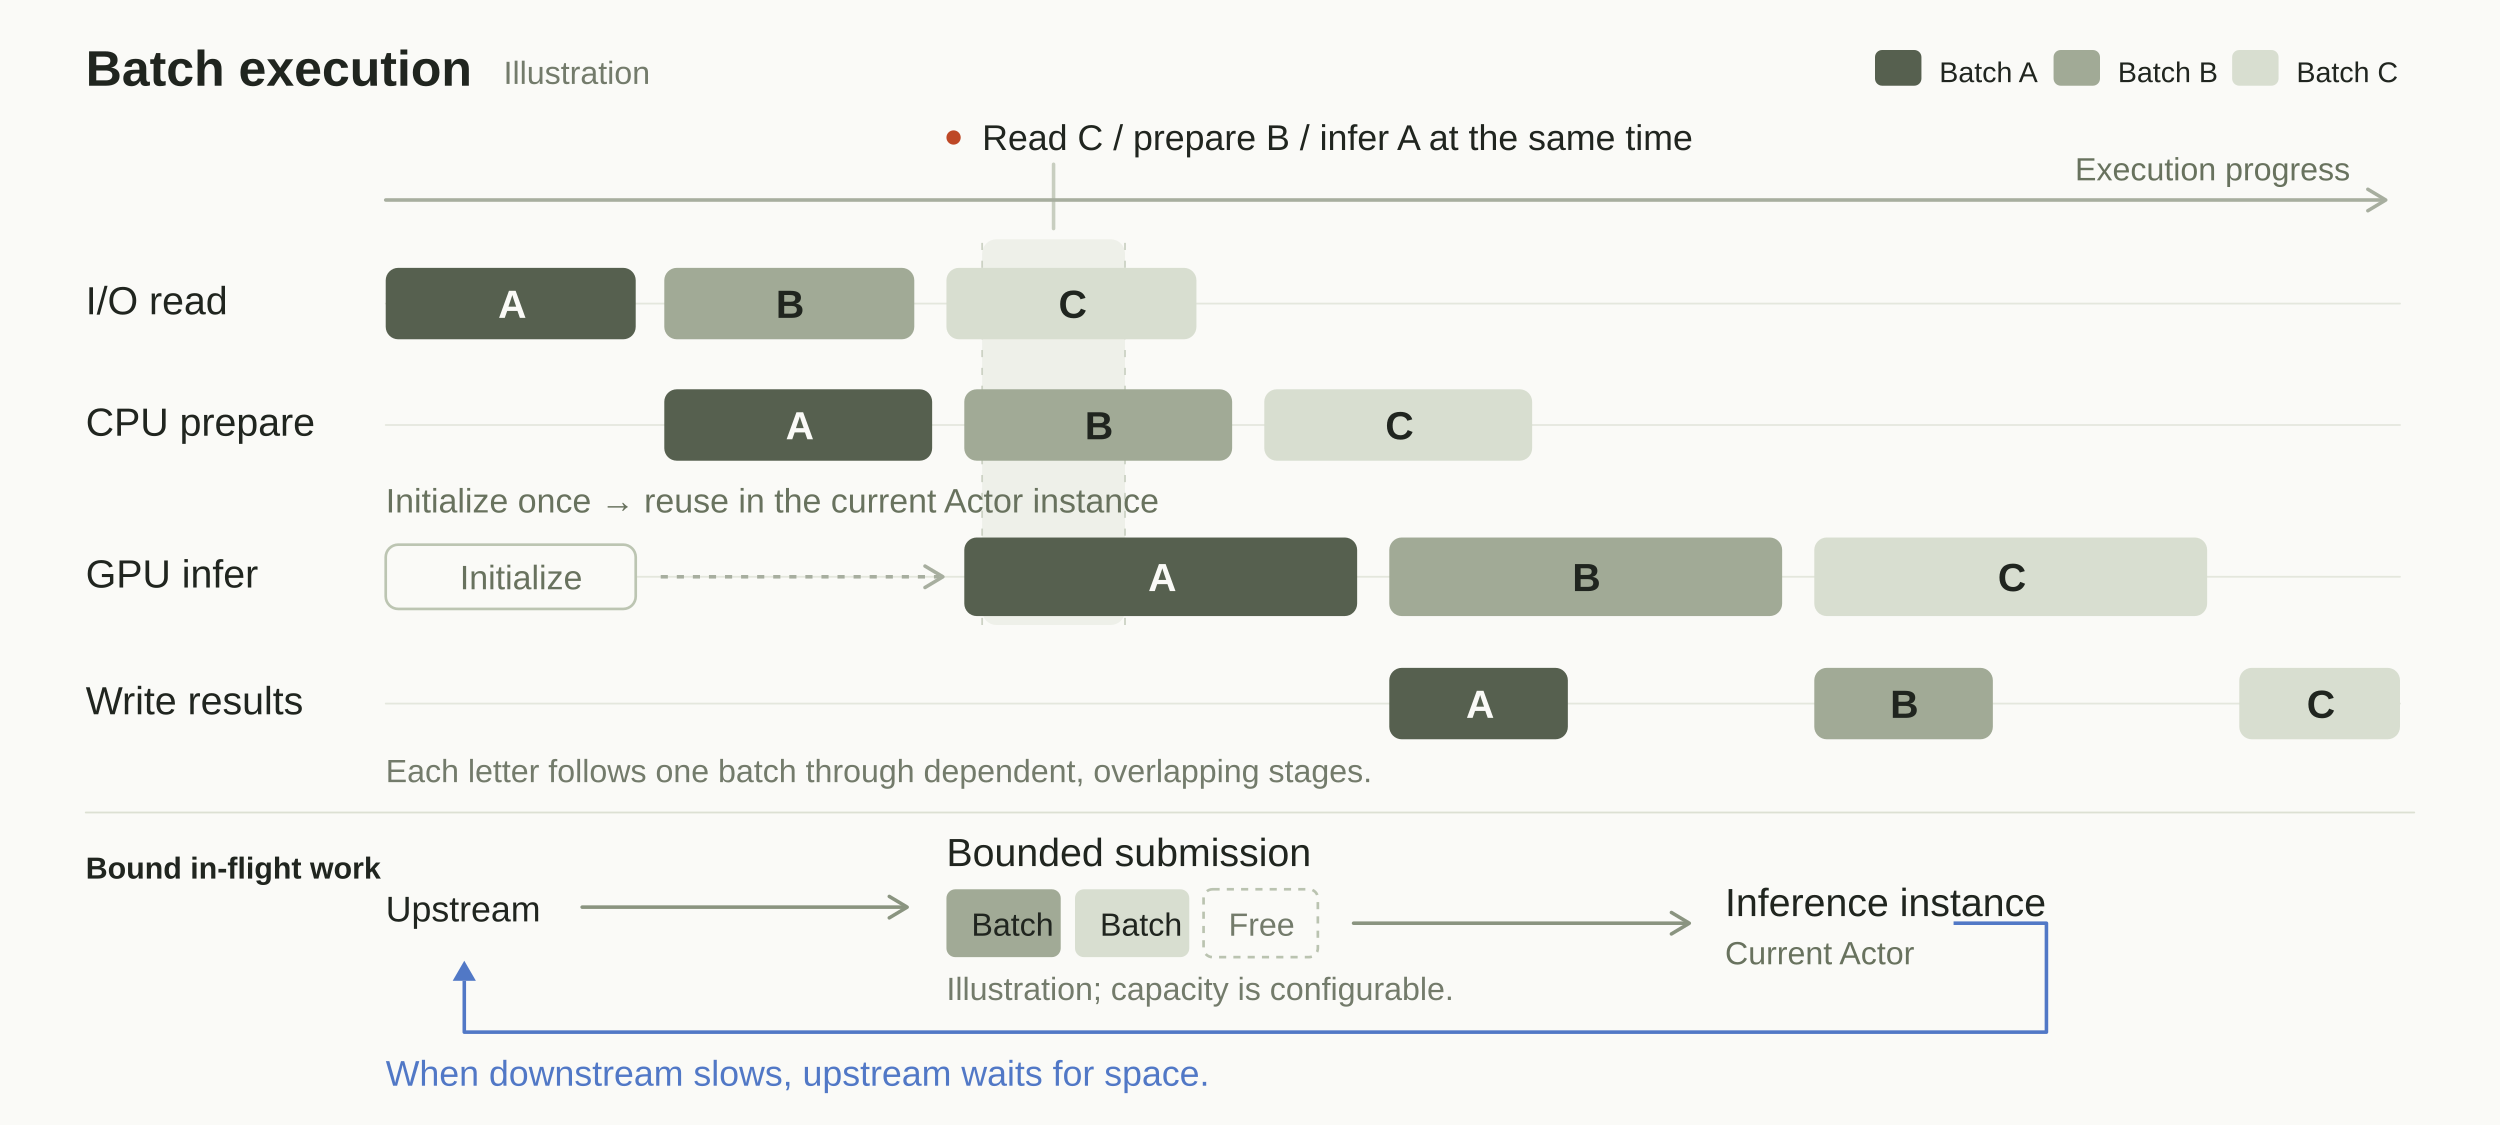
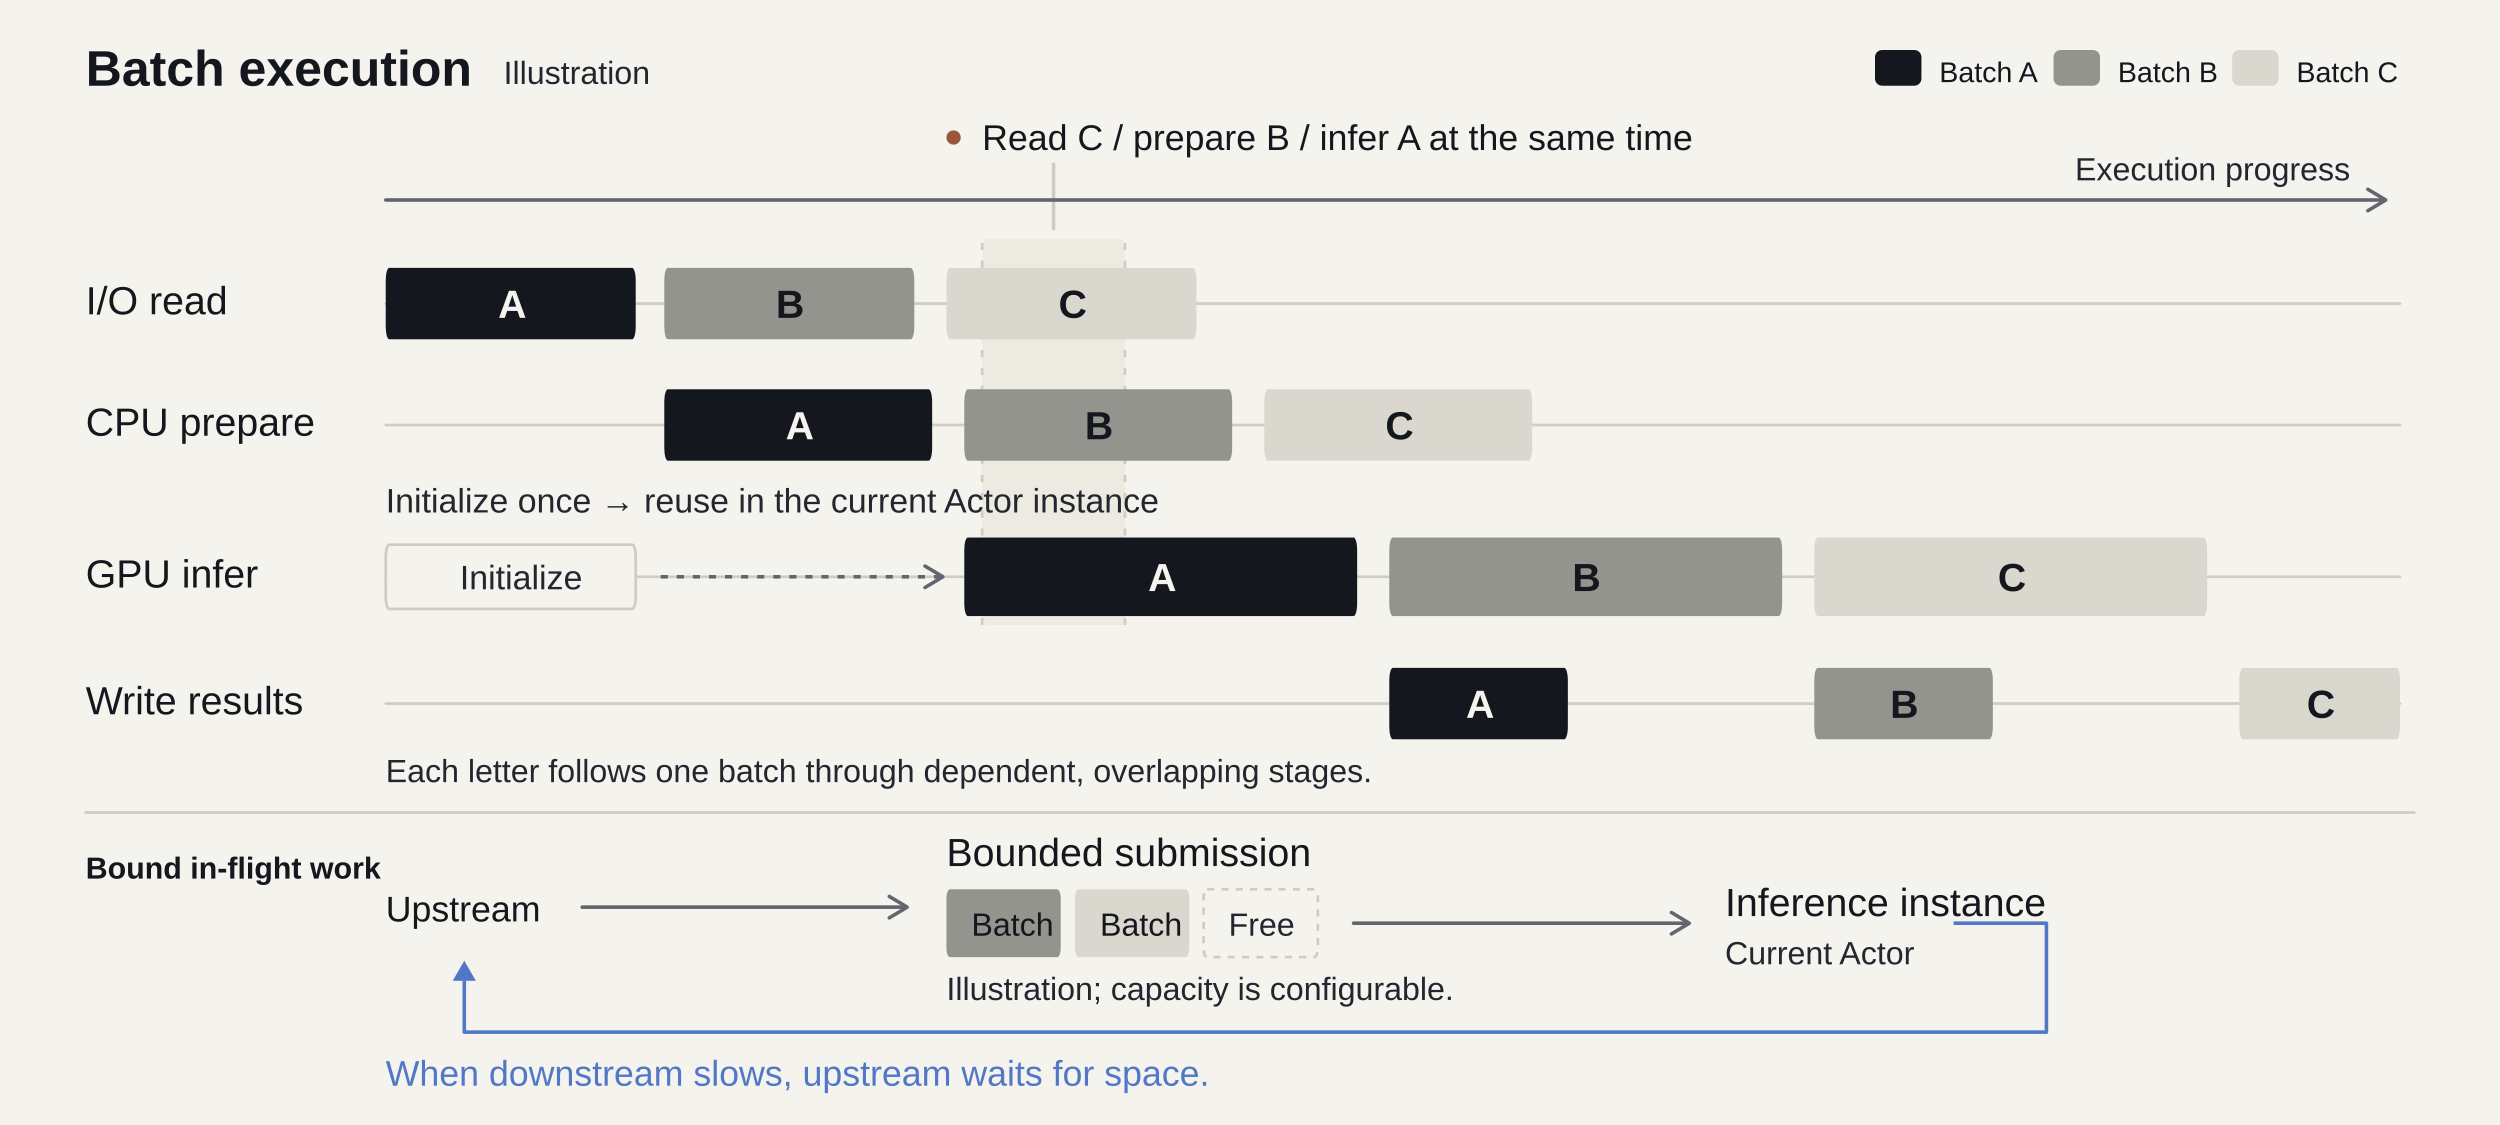
<svg xmlns="http://www.w3.org/2000/svg" width="1400" height="630" viewBox="0 0 1400 630">
  <defs>
    <marker id="connector-arrow-0" markerUnits="userSpaceOnUse" markerWidth="40" markerHeight="40" refX="11.258" refY="0" orient="auto" overflow="visible">
      <path fill="#5178c6" stroke="none" d="M 11.258 0 L 0 -6.5 L 0 6.5 Z" />
    </marker>
  </defs>
  <g id="o1:1" transform="translate(0, 0)">
-     <rect x="0" y="0" width="1400" height="630" fill="#fafaf7" stroke="none" stroke-width="0" rx="0" ry="0" />
+     <rect x="0" y="0" width="1400" height="630" fill="#F4F3ED" stroke="none" stroke-width="0" rx="0" ry="0" />
  </g>
  <g id="n1:1" transform="translate(48, 15.058)">
    <g id="a1:1" transform="translate(0, 0)">
-       <text font-size="28.0" font-family="Arial, Noto Sans SC, sans-serif" font-weight="bold" fill="#20251f" text-anchor="start" dominant-baseline="alphabetic" x="0">
+       <text font-size="28.0" font-family="Arial, Noto Sans SC, sans-serif" font-weight="bold" fill="#15171E" text-anchor="start" dominant-baseline="alphabetic" x="0">
        <tspan x="0" y="32.942">
          <tspan x="0" text-anchor="start">Batch execution</tspan>
        </tspan>
      </text>
    </g>
    <g id="a1:2" transform="translate(234, 10.765)">
-       <text font-size="18.0" font-family="Arial, Noto Sans SC, sans-serif" font-weight="normal" fill="#737b6b" text-anchor="start" dominant-baseline="alphabetic" x="0">
+       <text font-size="18.0" font-family="Arial, Noto Sans SC, sans-serif" font-weight="normal" fill="#23262F" text-anchor="start" dominant-baseline="alphabetic" x="0">
        <tspan x="0" y="21.177">
          <tspan x="0" text-anchor="start">Illustration</tspan>
        </tspan>
      </text>
    </g>
    <g id="o1:2" transform="translate(1002, 12.942)">
-       <rect x="0" y="0" width="26" height="20" fill="#56604f" stroke="none" stroke-width="0" rx="4" ry="4" />
+       <rect x="0" y="0" width="26" height="20" fill="#15171E" stroke="none" stroke-width="0" rx="4" ry="4" />
    </g>
    <g id="a1:3" transform="translate(1038, 9.765)">
-       <text font-size="16" font-family="Arial, Noto Sans SC, sans-serif" font-weight="normal" fill="#20251f" text-anchor="start" dominant-baseline="alphabetic" x="0">
+       <text font-size="16" font-family="Arial, Noto Sans SC, sans-serif" font-weight="normal" fill="#15171E" text-anchor="start" dominant-baseline="alphabetic" x="0">
        <tspan x="0" y="21.177">
          <tspan x="0" text-anchor="start">Batch A</tspan>
        </tspan>
      </text>
    </g>
    <g id="o1:3" transform="translate(1102, 12.942)">
-       <rect x="0" y="0" width="26" height="20" fill="#a1aa96" stroke="none" stroke-width="0" rx="4" ry="4" />
+       <rect x="0" y="0" width="26" height="20" fill="#93948E" stroke="none" stroke-width="0" rx="4" ry="4" />
    </g>
    <g id="a1:4" transform="translate(1138, 9.765)">
-       <text font-size="16" font-family="Arial, Noto Sans SC, sans-serif" font-weight="normal" fill="#20251f" text-anchor="start" dominant-baseline="alphabetic" x="0">
+       <text font-size="16" font-family="Arial, Noto Sans SC, sans-serif" font-weight="normal" fill="#15171E" text-anchor="start" dominant-baseline="alphabetic" x="0">
        <tspan x="0" y="21.177">
          <tspan x="0" text-anchor="start">Batch B</tspan>
        </tspan>
      </text>
    </g>
    <g id="o1:4" transform="translate(1202, 12.942)">
-       <rect x="0" y="0" width="26" height="20" fill="#d8ded0" stroke="none" stroke-width="0" rx="4" ry="4" />
+       <rect x="0" y="0" width="26" height="20" fill="#DAD8CE" stroke="none" stroke-width="0" rx="4" ry="4" />
    </g>
    <g id="a1:5" transform="translate(1238, 9.765)">
-       <text font-size="16" font-family="Arial, Noto Sans SC, sans-serif" font-weight="normal" fill="#20251f" text-anchor="start" dominant-baseline="alphabetic" x="0">
+       <text font-size="16" font-family="Arial, Noto Sans SC, sans-serif" font-weight="normal" fill="#15171E" text-anchor="start" dominant-baseline="alphabetic" x="0">
        <tspan x="0" y="21.177">
          <tspan x="0" text-anchor="start">Batch C</tspan>
        </tspan>
      </text>
    </g>
    <g id="a1:6" transform="translate(502, 45.412)">
-       <text font-size="20.0" font-family="Arial, Noto Sans SC, sans-serif" font-weight="normal" fill="#20251f" text-anchor="start" dominant-baseline="alphabetic" x="0">
+       <text font-size="20.0" font-family="Arial, Noto Sans SC, sans-serif" font-weight="normal" fill="#15171E" text-anchor="start" dominant-baseline="alphabetic" x="0">
        <tspan x="0" y="23.53">
          <tspan x="0" text-anchor="start">Read C / prepare B / infer A at the same time</tspan>
        </tspan>
      </text>
    </g>
    <g id="o1:5" transform="translate(482, 57.942)">
-       <ellipse fill="#be4826" stroke="none" stroke-width="0" cx="4" cy="4" rx="4" ry="4" />
+       <ellipse fill="#9A5638" stroke="none" stroke-width="0" cx="4" cy="4" rx="4" ry="4" />
    </g>
    <g id="c1:1" transform="translate(542, 76.942)">
-       <path fill="none" stroke="#c8cec0" stroke-width="2" stroke-linecap="round" stroke-linejoin="round" d="M 0 0 L 0 36" />
+       <path fill="none" stroke="#CFCDC2" stroke-width="2" stroke-linecap="round" stroke-linejoin="round" d="M 0 0 L 0 36" />
    </g>
    <g id="o1:6" transform="translate(502, 118.942)">
-       <rect x="0" y="0" width="80" height="216" fill="#eef0e9" stroke="none" stroke-width="0" rx="8" ry="8" />
+       <rect x="0" y="0" width="80" height="216" fill="#ECEAE1" stroke="none" stroke-width="0" rx="2" ry="8" />
    </g>
    <g id="c1:2" transform="translate(502, 120.942)">
-       <path fill="none" stroke="#ccd2c4" stroke-width="1" stroke-dasharray="4 6" d="M 0 0 L 0 214" />
+       <path fill="none" stroke="#CFCDC2" stroke-width="1.5" stroke-dasharray="4 6" d="M 0 0 L 0 214" />
    </g>
    <g id="c1:3" transform="translate(582, 120.942)">
-       <path fill="none" stroke="#ccd2c4" stroke-width="1" stroke-dasharray="4 6" d="M 0 0 L 0 214" />
+       <path fill="none" stroke="#CFCDC2" stroke-width="1.5" stroke-dasharray="4 6" d="M 0 0 L 0 214" />
    </g>
    <g id="c1:4" transform="translate(168, 96.942)">
-       <path fill="none" stroke="#a7ae9f" stroke-width="2" stroke-linecap="round" stroke-linejoin="round" d="M 0 0 L 1118 0" />
+       <path fill="none" stroke="#62656D" stroke-width="2" stroke-linecap="round" stroke-linejoin="round" d="M 0 0 L 1118 0" />
    </g>
    <g id="c1:5" transform="translate(1278, 90.942)">
-       <path fill="none" stroke="#a7ae9f" stroke-width="2" stroke-linecap="round" stroke-linejoin="round" d="M 0 0 L 10 6 L 0 12" />
+       <path fill="none" stroke="#62656D" stroke-width="2" stroke-linecap="round" stroke-linejoin="round" d="M 0 0 L 10 6 L 0 12" />
    </g>
    <g id="a1:7" transform="translate(1224, 64.765)">
-       <text font-size="18" font-family="Arial, Noto Sans SC, sans-serif" font-weight="normal" fill="#68725e" text-anchor="end" dominant-baseline="alphabetic" x="72" transform="translate(-110,0)">
+       <text font-size="18" font-family="Arial, Noto Sans SC, sans-serif" font-weight="normal" fill="#23262F" text-anchor="end" dominant-baseline="alphabetic" x="72" transform="translate(-110,0)">
        <tspan x="72" y="21.177">
          <tspan x="0" text-anchor="start">Execution progress</tspan>
        </tspan>
      </text>
    </g>
    <g id="a1:8" transform="translate(0, 135.059)">
-       <text font-size="22.0" font-family="Arial, Noto Sans SC, sans-serif" font-weight="normal" fill="#20251f" text-anchor="start" dominant-baseline="alphabetic" x="0">
+       <text font-size="22.0" font-family="Arial, Noto Sans SC, sans-serif" font-weight="normal" fill="#15171E" text-anchor="start" dominant-baseline="alphabetic" x="0">
        <tspan x="0" y="25.883">
          <tspan x="0" text-anchor="start">I/O read</tspan>
        </tspan>
      </text>
    </g>
    <g id="a1:9" transform="translate(0, 203.059)">
-       <text font-size="22.0" font-family="Arial, Noto Sans SC, sans-serif" font-weight="normal" fill="#20251f" text-anchor="start" dominant-baseline="alphabetic" x="0">
+       <text font-size="22.0" font-family="Arial, Noto Sans SC, sans-serif" font-weight="normal" fill="#15171E" text-anchor="start" dominant-baseline="alphabetic" x="0">
        <tspan x="0" y="25.883">
          <tspan x="0" text-anchor="start">CPU prepare</tspan>
        </tspan>
      </text>
    </g>
    <g id="a1:10" transform="translate(0, 288.059)">
-       <text font-size="22.0" font-family="Arial, Noto Sans SC, sans-serif" font-weight="normal" fill="#20251f" text-anchor="start" dominant-baseline="alphabetic" x="0">
+       <text font-size="22.0" font-family="Arial, Noto Sans SC, sans-serif" font-weight="normal" fill="#15171E" text-anchor="start" dominant-baseline="alphabetic" x="0">
        <tspan x="0" y="25.883">
          <tspan x="0" text-anchor="start">GPU infer</tspan>
        </tspan>
      </text>
    </g>
    <g id="a1:11" transform="translate(0, 359.059)">
-       <text font-size="22.0" font-family="Arial, Noto Sans SC, sans-serif" font-weight="normal" fill="#20251f" text-anchor="start" dominant-baseline="alphabetic" x="0">
+       <text font-size="22.0" font-family="Arial, Noto Sans SC, sans-serif" font-weight="normal" fill="#15171E" text-anchor="start" dominant-baseline="alphabetic" x="0">
        <tspan x="0" y="25.883">
          <tspan x="0" text-anchor="start">Write results</tspan>
        </tspan>
      </text>
    </g>
    <g id="c1:6" transform="translate(168, 154.942)">
-       <path fill="none" stroke="#e4e7dd" stroke-width="1" stroke-linecap="round" stroke-linejoin="round" d="M 0 0 L 1128 0" />
+       <path fill="none" stroke="#CFCDC2" stroke-width="1.5" stroke-linecap="round" stroke-linejoin="round" d="M 0 0 L 1128 0" />
    </g>
    <g id="c1:7" transform="translate(168, 222.942)">
-       <path fill="none" stroke="#e4e7dd" stroke-width="1" stroke-linecap="round" stroke-linejoin="round" d="M 0 0 L 1128 0" />
+       <path fill="none" stroke="#CFCDC2" stroke-width="1.5" stroke-linecap="round" stroke-linejoin="round" d="M 0 0 L 1128 0" />
    </g>
    <g id="c1:8" transform="translate(168, 307.942)">
-       <path fill="none" stroke="#e4e7dd" stroke-width="1" stroke-linecap="round" stroke-linejoin="round" d="M 0 0 L 1128 0" />
+       <path fill="none" stroke="#CFCDC2" stroke-width="1.5" stroke-linecap="round" stroke-linejoin="round" d="M 0 0 L 1128 0" />
    </g>
    <g id="c1:9" transform="translate(168, 378.942)">
-       <path fill="none" stroke="#e4e7dd" stroke-width="1" stroke-linecap="round" stroke-linejoin="round" d="M 0 0 L 1128 0" />
+       <path fill="none" stroke="#CFCDC2" stroke-width="1.5" stroke-linecap="round" stroke-linejoin="round" d="M 0 0 L 1128 0" />
    </g>
    <g id="o1:7" transform="translate(168, 134.942)">
-       <rect x="0" y="0" width="140" height="40" fill="#56604f" stroke="none" stroke-width="0" rx="7" ry="7" />
+       <rect x="0" y="0" width="140" height="40" fill="#15171E" stroke="none" stroke-width="0" rx="2" ry="7" />
    </g>
    <g id="a1:12" transform="translate(227, 137.059)">
-       <text font-size="22.0" font-family="Arial, Noto Sans SC, sans-serif" font-weight="bold" fill="#fafaf7" text-anchor="middle" dominant-baseline="alphabetic" x="11">
+       <text font-size="22.0" font-family="Arial, Noto Sans SC, sans-serif" font-weight="bold" fill="#F4F3ED" text-anchor="middle" dominant-baseline="alphabetic" x="11">
        <tspan x="11" y="25.883">
          <tspan x="3.95" text-anchor="start">A</tspan>
        </tspan>
      </text>
    </g>
    <g id="o1:8" transform="translate(324, 134.942)">
-       <rect x="0" y="0" width="140" height="40" fill="#a1aa96" stroke="none" stroke-width="0" rx="7" ry="7" />
+       <rect x="0" y="0" width="140" height="40" fill="#93948E" stroke="none" stroke-width="0" rx="2" ry="7" />
    </g>
    <g id="a1:13" transform="translate(383, 137.059)">
-       <text font-size="22.0" font-family="Arial, Noto Sans SC, sans-serif" font-weight="bold" fill="#20251f" text-anchor="middle" dominant-baseline="alphabetic" x="11">
+       <text font-size="22.0" font-family="Arial, Noto Sans SC, sans-serif" font-weight="bold" fill="#15171E" text-anchor="middle" dominant-baseline="alphabetic" x="11">
        <tspan x="11" y="25.883">
          <tspan x="3.51" text-anchor="start">B</tspan>
        </tspan>
      </text>
    </g>
    <g id="o1:9" transform="translate(482, 134.942)">
-       <rect x="0" y="0" width="140" height="40" fill="#d8ded0" stroke="none" stroke-width="0" rx="7" ry="7" />
+       <rect x="0" y="0" width="140" height="40" fill="#DAD8CE" stroke="none" stroke-width="0" rx="2" ry="7" />
    </g>
    <g id="a1:14" transform="translate(540, 137.059)">
-       <text font-size="22.0" font-family="Arial, Noto Sans SC, sans-serif" font-weight="bold" fill="#20251f" text-anchor="middle" dominant-baseline="alphabetic" x="12">
+       <text font-size="22.0" font-family="Arial, Noto Sans SC, sans-serif" font-weight="bold" fill="#15171E" text-anchor="middle" dominant-baseline="alphabetic" x="12">
        <tspan x="12" y="25.883">
          <tspan x="4.785" text-anchor="start">C</tspan>
        </tspan>
      </text>
    </g>
    <g id="o1:10" transform="translate(324, 202.942)">
-       <rect x="0" y="0" width="150" height="40" fill="#56604f" stroke="none" stroke-width="0" rx="7" ry="7" />
+       <rect x="0" y="0" width="150" height="40" fill="#15171E" stroke="none" stroke-width="0" rx="2" ry="7" />
    </g>
    <g id="a1:15" transform="translate(388, 205.059)">
-       <text font-size="22.0" font-family="Arial, Noto Sans SC, sans-serif" font-weight="bold" fill="#fafaf7" text-anchor="middle" dominant-baseline="alphabetic" x="11">
+       <text font-size="22.0" font-family="Arial, Noto Sans SC, sans-serif" font-weight="bold" fill="#F4F3ED" text-anchor="middle" dominant-baseline="alphabetic" x="11">
        <tspan x="11" y="25.883">
          <tspan x="3.95" text-anchor="start">A</tspan>
        </tspan>
      </text>
    </g>
    <g id="o1:11" transform="translate(492, 202.942)">
-       <rect x="0" y="0" width="150" height="40" fill="#a1aa96" stroke="none" stroke-width="0" rx="7" ry="7" />
+       <rect x="0" y="0" width="150" height="40" fill="#93948E" stroke="none" stroke-width="0" rx="2" ry="7" />
    </g>
    <g id="a1:16" transform="translate(556, 205.059)">
-       <text font-size="22.0" font-family="Arial, Noto Sans SC, sans-serif" font-weight="bold" fill="#20251f" text-anchor="middle" dominant-baseline="alphabetic" x="11">
+       <text font-size="22.0" font-family="Arial, Noto Sans SC, sans-serif" font-weight="bold" fill="#15171E" text-anchor="middle" dominant-baseline="alphabetic" x="11">
        <tspan x="11" y="25.883">
          <tspan x="3.51" text-anchor="start">B</tspan>
        </tspan>
      </text>
    </g>
    <g id="o1:12" transform="translate(660, 202.942)">
-       <rect x="0" y="0" width="150" height="40" fill="#d8ded0" stroke="none" stroke-width="0" rx="7" ry="7" />
+       <rect x="0" y="0" width="150" height="40" fill="#DAD8CE" stroke="none" stroke-width="0" rx="2" ry="7" />
    </g>
    <g id="a1:17" transform="translate(723, 205.059)">
-       <text font-size="22.0" font-family="Arial, Noto Sans SC, sans-serif" font-weight="bold" fill="#20251f" text-anchor="middle" dominant-baseline="alphabetic" x="12">
+       <text font-size="22.0" font-family="Arial, Noto Sans SC, sans-serif" font-weight="bold" fill="#15171E" text-anchor="middle" dominant-baseline="alphabetic" x="12">
        <tspan x="12" y="25.883">
          <tspan x="4.785" text-anchor="start">C</tspan>
        </tspan>
      </text>
    </g>
    <g id="a1:18" transform="translate(168, 249.5885)">
-       <text font-size="19.0" font-family="Arial, Noto Sans SC, sans-serif" font-weight="normal" fill="#68725e" text-anchor="start" dominant-baseline="alphabetic" x="0">
+       <text font-size="19.0" font-family="Arial, Noto Sans SC, sans-serif" font-weight="normal" fill="#23262F" text-anchor="start" dominant-baseline="alphabetic" x="0">
        <tspan x="0" y="22.354">
          <tspan x="0" text-anchor="start">Initialize once → reuse in the current Actor instance</tspan>
        </tspan>
      </text>
    </g>
    <g id="o1:13" transform="translate(168, 289.942)">
-       <rect x="0" y="0" width="140" height="36" fill="#fafaf7" stroke="#bcc5b2" stroke-width="1.5" rx="7" ry="7" />
+       <rect x="0" y="0" width="140" height="36" fill="#F4F3ED" stroke="#CFCDC2" stroke-width="1.5" rx="2" ry="7" />
    </g>
    <g id="a1:19" transform="translate(209.5, 292.5885)">
-       <text font-size="19.0" font-family="Arial, Noto Sans SC, sans-serif" font-weight="normal" fill="#68725e" text-anchor="middle" dominant-baseline="alphabetic" x="28.5">
+       <text font-size="19.0" font-family="Arial, Noto Sans SC, sans-serif" font-weight="normal" fill="#23262F" text-anchor="middle" dominant-baseline="alphabetic" x="28.5">
        <tspan x="28.5" y="22.354">
          <tspan x="0" text-anchor="start">Initialize</tspan>
        </tspan>
      </text>
    </g>
    <g id="c1:10" transform="translate(322, 307.942)">
-       <path fill="none" stroke="#a7ae9f" stroke-width="2" stroke-dasharray="4 5" d="M 0 0 L 156 0" />
+       <path fill="none" stroke="#62656D" stroke-width="2" stroke-dasharray="4 5" d="M 0 0 L 156 0" />
    </g>
    <g id="c1:11" transform="translate(470, 301.942)">
-       <path fill="none" stroke="#a7ae9f" stroke-width="2" stroke-linecap="round" stroke-linejoin="round" d="M 0 0 L 10 6 L 0 12" />
+       <path fill="none" stroke="#62656D" stroke-width="2" stroke-linecap="round" stroke-linejoin="round" d="M 0 0 L 10 6 L 0 12" />
    </g>
    <g id="o1:14" transform="translate(492, 285.942)">
-       <rect x="0" y="0" width="220" height="44" fill="#56604f" stroke="none" stroke-width="0" rx="7" ry="7" />
+       <rect x="0" y="0" width="220" height="44" fill="#15171E" stroke="none" stroke-width="0" rx="2" ry="7" />
    </g>
    <g id="a1:20" transform="translate(591, 290.059)">
-       <text font-size="22.0" font-family="Arial, Noto Sans SC, sans-serif" font-weight="bold" fill="#fafaf7" text-anchor="middle" dominant-baseline="alphabetic" x="11">
+       <text font-size="22.0" font-family="Arial, Noto Sans SC, sans-serif" font-weight="bold" fill="#F4F3ED" text-anchor="middle" dominant-baseline="alphabetic" x="11">
        <tspan x="11" y="25.883">
          <tspan x="3.95" text-anchor="start">A</tspan>
        </tspan>
      </text>
    </g>
    <g id="o1:15" transform="translate(730, 285.942)">
-       <rect x="0" y="0" width="220" height="44" fill="#a1aa96" stroke="none" stroke-width="0" rx="7" ry="7" />
+       <rect x="0" y="0" width="220" height="44" fill="#93948E" stroke="none" stroke-width="0" rx="2" ry="7" />
    </g>
    <g id="a1:21" transform="translate(829, 290.059)">
-       <text font-size="22.0" font-family="Arial, Noto Sans SC, sans-serif" font-weight="bold" fill="#20251f" text-anchor="middle" dominant-baseline="alphabetic" x="11">
+       <text font-size="22.0" font-family="Arial, Noto Sans SC, sans-serif" font-weight="bold" fill="#15171E" text-anchor="middle" dominant-baseline="alphabetic" x="11">
        <tspan x="11" y="25.883">
          <tspan x="3.51" text-anchor="start">B</tspan>
        </tspan>
      </text>
    </g>
    <g id="o1:16" transform="translate(968, 285.942)">
-       <rect x="0" y="0" width="220" height="44" fill="#d8ded0" stroke="none" stroke-width="0" rx="7" ry="7" />
+       <rect x="0" y="0" width="220" height="44" fill="#DAD8CE" stroke="none" stroke-width="0" rx="2" ry="7" />
    </g>
    <g id="a1:22" transform="translate(1066, 290.059)">
-       <text font-size="22.0" font-family="Arial, Noto Sans SC, sans-serif" font-weight="bold" fill="#20251f" text-anchor="middle" dominant-baseline="alphabetic" x="12">
+       <text font-size="22.0" font-family="Arial, Noto Sans SC, sans-serif" font-weight="bold" fill="#15171E" text-anchor="middle" dominant-baseline="alphabetic" x="12">
        <tspan x="12" y="25.883">
          <tspan x="4.785" text-anchor="start">C</tspan>
        </tspan>
      </text>
    </g>
    <g id="o1:17" transform="translate(730, 358.942)">
-       <rect x="0" y="0" width="100" height="40" fill="#56604f" stroke="none" stroke-width="0" rx="7" ry="7" />
+       <rect x="0" y="0" width="100" height="40" fill="#15171E" stroke="none" stroke-width="0" rx="2" ry="7" />
    </g>
    <g id="a1:23" transform="translate(769, 361.059)">
-       <text font-size="22.0" font-family="Arial, Noto Sans SC, sans-serif" font-weight="bold" fill="#fafaf7" text-anchor="middle" dominant-baseline="alphabetic" x="11">
+       <text font-size="22.0" font-family="Arial, Noto Sans SC, sans-serif" font-weight="bold" fill="#F4F3ED" text-anchor="middle" dominant-baseline="alphabetic" x="11">
        <tspan x="11" y="25.883">
          <tspan x="3.95" text-anchor="start">A</tspan>
        </tspan>
      </text>
    </g>
    <g id="o1:18" transform="translate(968, 358.942)">
-       <rect x="0" y="0" width="100" height="40" fill="#a1aa96" stroke="none" stroke-width="0" rx="7" ry="7" />
+       <rect x="0" y="0" width="100" height="40" fill="#93948E" stroke="none" stroke-width="0" rx="2" ry="7" />
    </g>
    <g id="a1:24" transform="translate(1007, 361.059)">
-       <text font-size="22.0" font-family="Arial, Noto Sans SC, sans-serif" font-weight="bold" fill="#20251f" text-anchor="middle" dominant-baseline="alphabetic" x="11">
+       <text font-size="22.0" font-family="Arial, Noto Sans SC, sans-serif" font-weight="bold" fill="#15171E" text-anchor="middle" dominant-baseline="alphabetic" x="11">
        <tspan x="11" y="25.883">
          <tspan x="3.51" text-anchor="start">B</tspan>
        </tspan>
      </text>
    </g>
    <g id="o1:19" transform="translate(1206, 358.942)">
-       <rect x="0" y="0" width="90" height="40" fill="#d8ded0" stroke="none" stroke-width="0" rx="7" ry="7" />
+       <rect x="0" y="0" width="90" height="40" fill="#DAD8CE" stroke="none" stroke-width="0" rx="2" ry="7" />
    </g>
    <g id="a1:25" transform="translate(1239, 361.059)">
-       <text font-size="22.0" font-family="Arial, Noto Sans SC, sans-serif" font-weight="bold" fill="#20251f" text-anchor="middle" dominant-baseline="alphabetic" x="12">
+       <text font-size="22.0" font-family="Arial, Noto Sans SC, sans-serif" font-weight="bold" fill="#15171E" text-anchor="middle" dominant-baseline="alphabetic" x="12">
        <tspan x="12" y="25.883">
          <tspan x="4.785" text-anchor="start">C</tspan>
        </tspan>
      </text>
    </g>
    <g id="a1:26" transform="translate(168, 401.765)">
-       <text font-size="18.0" font-family="Arial, Noto Sans SC, sans-serif" font-weight="normal" fill="#737b6b" text-anchor="start" dominant-baseline="alphabetic" x="0">
+       <text font-size="18.0" font-family="Arial, Noto Sans SC, sans-serif" font-weight="normal" fill="#23262F" text-anchor="start" dominant-baseline="alphabetic" x="0">
        <tspan x="0" y="21.177">
          <tspan x="0" text-anchor="start">Each letter follows one batch through dependent, overlapping stages.</tspan>
        </tspan>
      </text>
    </g>
    <g id="c1:12" transform="translate(0, 439.942)">
-       <path fill="none" stroke="#dce0d3" stroke-width="1" stroke-linecap="round" stroke-linejoin="round" d="M 0 0 L 1304 0" />
+       <path fill="none" stroke="#CFCDC2" stroke-width="1.5" stroke-linecap="round" stroke-linejoin="round" d="M 0 0 L 1304 0" />
    </g>
    <g id="a1:27" transform="translate(0, 453.412)">
-       <text font-size="17" font-family="Arial, Noto Sans SC, sans-serif" font-weight="bold" fill="#20251f" text-anchor="start" dominant-baseline="alphabetic" x="0">
+       <text font-size="17" font-family="Arial, Noto Sans SC, sans-serif" font-weight="bold" fill="#15171E" text-anchor="start" dominant-baseline="alphabetic" x="0">
        <tspan x="0" y="23.53">
          <tspan x="0" text-anchor="start">Bound in-flight work</tspan>
        </tspan>
      </text>
    </g>
    <g id="a1:28" transform="translate(168, 475.059)">
-       <text font-size="20" font-family="Arial, Noto Sans SC, sans-serif" font-weight="normal" fill="#20251f" text-anchor="start" dominant-baseline="alphabetic" x="0">
+       <text font-size="20" font-family="Arial, Noto Sans SC, sans-serif" font-weight="normal" fill="#15171E" text-anchor="start" dominant-baseline="alphabetic" x="0">
        <tspan x="0" y="25.883">
          <tspan x="0" text-anchor="start">Upstream</tspan>
        </tspan>
      </text>
    </g>
    <g id="c1:13" transform="translate(278, 492.942)">
-       <path fill="none" stroke="#8a9480" stroke-width="2" stroke-linecap="round" stroke-linejoin="round" d="M 0 0 L 180 0" />
+       <path fill="none" stroke="#62656D" stroke-width="2" stroke-linecap="round" stroke-linejoin="round" d="M 0 0 L 180 0" />
    </g>
    <g id="c1:14" transform="translate(450, 486.942)">
-       <path fill="none" stroke="#8a9480" stroke-width="2" stroke-linecap="round" stroke-linejoin="round" d="M 0 0 L 10 6 L 0 12" />
+       <path fill="none" stroke="#62656D" stroke-width="2" stroke-linecap="round" stroke-linejoin="round" d="M 0 0 L 10 6 L 0 12" />
    </g>
    <g id="a1:29" transform="translate(482, 444.059)">
-       <text font-size="22.0" font-family="Arial, Noto Sans SC, sans-serif" font-weight="normal" fill="#20251f" text-anchor="start" dominant-baseline="alphabetic" x="0">
+       <text font-size="22.0" font-family="Arial, Noto Sans SC, sans-serif" font-weight="normal" fill="#15171E" text-anchor="start" dominant-baseline="alphabetic" x="0">
        <tspan x="0" y="25.883">
          <tspan x="0" text-anchor="start">Bounded submission</tspan>
        </tspan>
      </text>
    </g>
    <g id="o1:20" transform="translate(482, 482.942)">
-       <rect x="0" y="0" width="64" height="38" fill="#a1aa96" stroke="none" stroke-width="0" rx="5" ry="5" />
+       <rect x="0" y="0" width="64" height="38" fill="#93948E" stroke="none" stroke-width="0" rx="2" ry="5" />
    </g>
    <g id="a1:30" transform="translate(496, 487.765)">
-       <text font-size="18.0" font-family="Arial, Noto Sans SC, sans-serif" font-weight="normal" fill="#20251f" text-anchor="middle" dominant-baseline="alphabetic" x="18">
+       <text font-size="18.0" font-family="Arial, Noto Sans SC, sans-serif" font-weight="normal" fill="#15171E" text-anchor="middle" dominant-baseline="alphabetic" x="18">
        <tspan x="18" y="21.177">
          <tspan x="0" text-anchor="start">Batch</tspan>
        </tspan>
      </text>
    </g>
    <g id="o1:21" transform="translate(554, 482.942)">
-       <rect x="0" y="0" width="64" height="38" fill="#d8ded0" stroke="none" stroke-width="0" rx="5" ry="5" />
+       <rect x="0" y="0" width="64" height="38" fill="#DAD8CE" stroke="none" stroke-width="0" rx="2" ry="5" />
    </g>
    <g id="a1:31" transform="translate(568, 487.765)">
-       <text font-size="18.0" font-family="Arial, Noto Sans SC, sans-serif" font-weight="normal" fill="#20251f" text-anchor="middle" dominant-baseline="alphabetic" x="18">
+       <text font-size="18.0" font-family="Arial, Noto Sans SC, sans-serif" font-weight="normal" fill="#15171E" text-anchor="middle" dominant-baseline="alphabetic" x="18">
        <tspan x="18" y="21.177">
          <tspan x="0" text-anchor="start">Batch</tspan>
        </tspan>
      </text>
    </g>
    <g id="o1:22" transform="translate(626, 482.942)">
-       <rect x="0" y="0" width="64" height="38" fill="#fafaf7" stroke="#bac3b0" stroke-width="1.5" stroke-dasharray="4 4" rx="5" ry="5" />
+       <rect x="0" y="0" width="64" height="38" fill="#F4F3ED" stroke="#CFCDC2" stroke-width="1.5" stroke-dasharray="4 4" rx="2" ry="5" />
    </g>
    <g id="a1:32" transform="translate(640, 487.765)">
-       <text font-size="18.0" font-family="Arial, Noto Sans SC, sans-serif" font-weight="normal" fill="#737b6b" text-anchor="middle" dominant-baseline="alphabetic" x="18">
+       <text font-size="18.0" font-family="Arial, Noto Sans SC, sans-serif" font-weight="normal" fill="#23262F" text-anchor="middle" dominant-baseline="alphabetic" x="18">
        <tspan x="18" y="21.177">
          <tspan x="0" text-anchor="start">Free</tspan>
        </tspan>
      </text>
    </g>
    <g id="a1:33" transform="translate(482, 523.765)">
-       <text font-size="18.0" font-family="Arial, Noto Sans SC, sans-serif" font-weight="normal" fill="#737b6b" text-anchor="start" dominant-baseline="alphabetic" x="0">
+       <text font-size="18.0" font-family="Arial, Noto Sans SC, sans-serif" font-weight="normal" fill="#23262F" text-anchor="start" dominant-baseline="alphabetic" x="0">
        <tspan x="0" y="21.177">
          <tspan x="0" text-anchor="start">Illustration; capacity is configurable.</tspan>
        </tspan>
      </text>
    </g>
    <g id="c1:15" transform="translate(710, 501.942)">
-       <path fill="none" stroke="#8a9480" stroke-width="2" stroke-linecap="round" stroke-linejoin="round" d="M 0 0 L 186 0" />
+       <path fill="none" stroke="#62656D" stroke-width="2" stroke-linecap="round" stroke-linejoin="round" d="M 0 0 L 186 0" />
    </g>
    <g id="c1:16" transform="translate(888, 495.942)">
-       <path fill="none" stroke="#8a9480" stroke-width="2" stroke-linecap="round" stroke-linejoin="round" d="M 0 0 L 10 6 L 0 12" />
+       <path fill="none" stroke="#62656D" stroke-width="2" stroke-linecap="round" stroke-linejoin="round" d="M 0 0 L 10 6 L 0 12" />
    </g>
    <g id="a1:34" transform="translate(918, 472.059)">
-       <text font-size="22.0" font-family="Arial, Noto Sans SC, sans-serif" font-weight="normal" fill="#20251f" text-anchor="start" dominant-baseline="alphabetic" x="0">
+       <text font-size="22.0" font-family="Arial, Noto Sans SC, sans-serif" font-weight="normal" fill="#15171E" text-anchor="start" dominant-baseline="alphabetic" x="0">
        <tspan x="0" y="25.883">
          <tspan x="0" text-anchor="start">Inference instance</tspan>
        </tspan>
      </text>
    </g>
    <g id="a1:35" transform="translate(918, 503.765)">
-       <text font-size="18.0" font-family="Arial, Noto Sans SC, sans-serif" font-weight="normal" fill="#68725e" text-anchor="start" dominant-baseline="alphabetic" x="0">
+       <text font-size="18.0" font-family="Arial, Noto Sans SC, sans-serif" font-weight="normal" fill="#23262F" text-anchor="start" dominant-baseline="alphabetic" x="0">
        <tspan x="0" y="21.177">
          <tspan x="0" text-anchor="start">Current Actor</tspan>
        </tspan>
      </text>
    </g>
    <g id="c1:17" transform="translate(212, 501.942)">
      <path fill="none" stroke="#5178c6" stroke-width="2" stroke-linecap="butt" stroke-linejoin="round" marker-end="url(#connector-arrow-0)" stroke-dasharray="0 0 1027.742 11.258" d="M 834 0 L 886 0 L 886 61 L 0 61 L 0 21" />
    </g>
    <g id="a1:36" transform="translate(168, 569.412)">
      <text font-size="20.0" font-family="Arial, Noto Sans SC, sans-serif" font-weight="normal" fill="#5178c6" text-anchor="start" dominant-baseline="alphabetic" x="0">
        <tspan x="0" y="23.53">
          <tspan x="0" text-anchor="start">When downstream slows, upstream waits for space.</tspan>
        </tspan>
      </text>
    </g>
  </g>
</svg>
